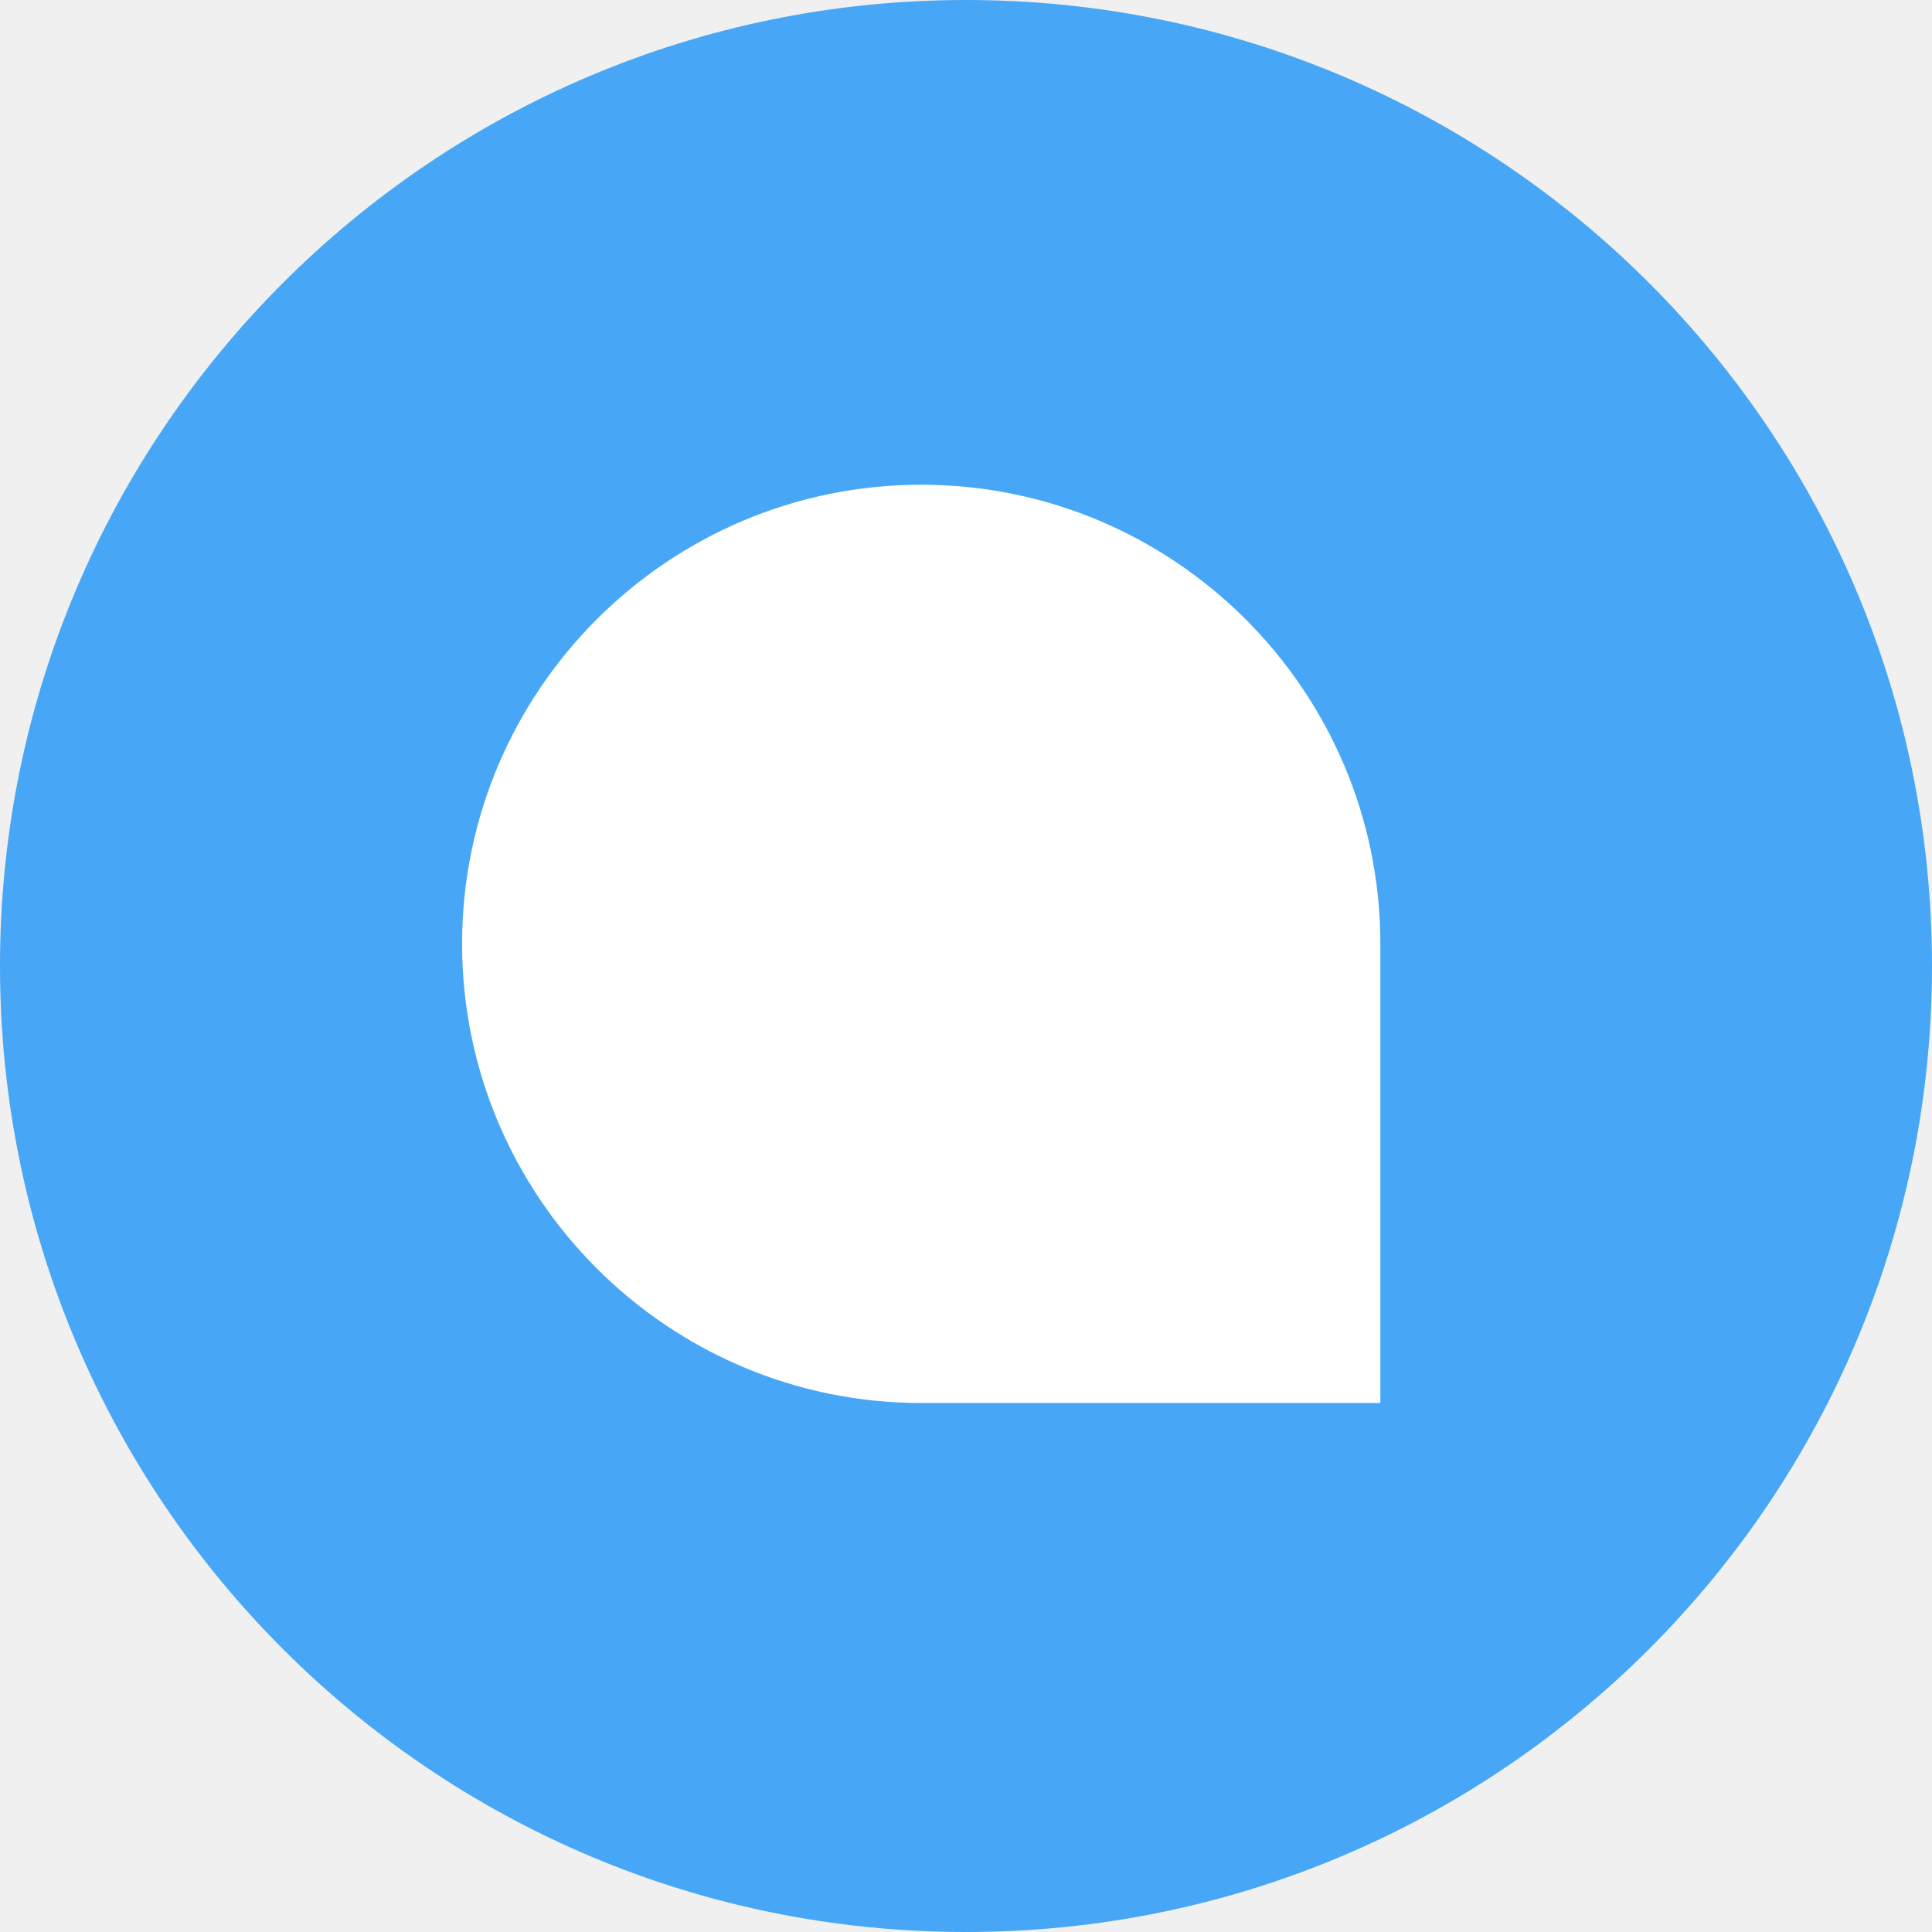
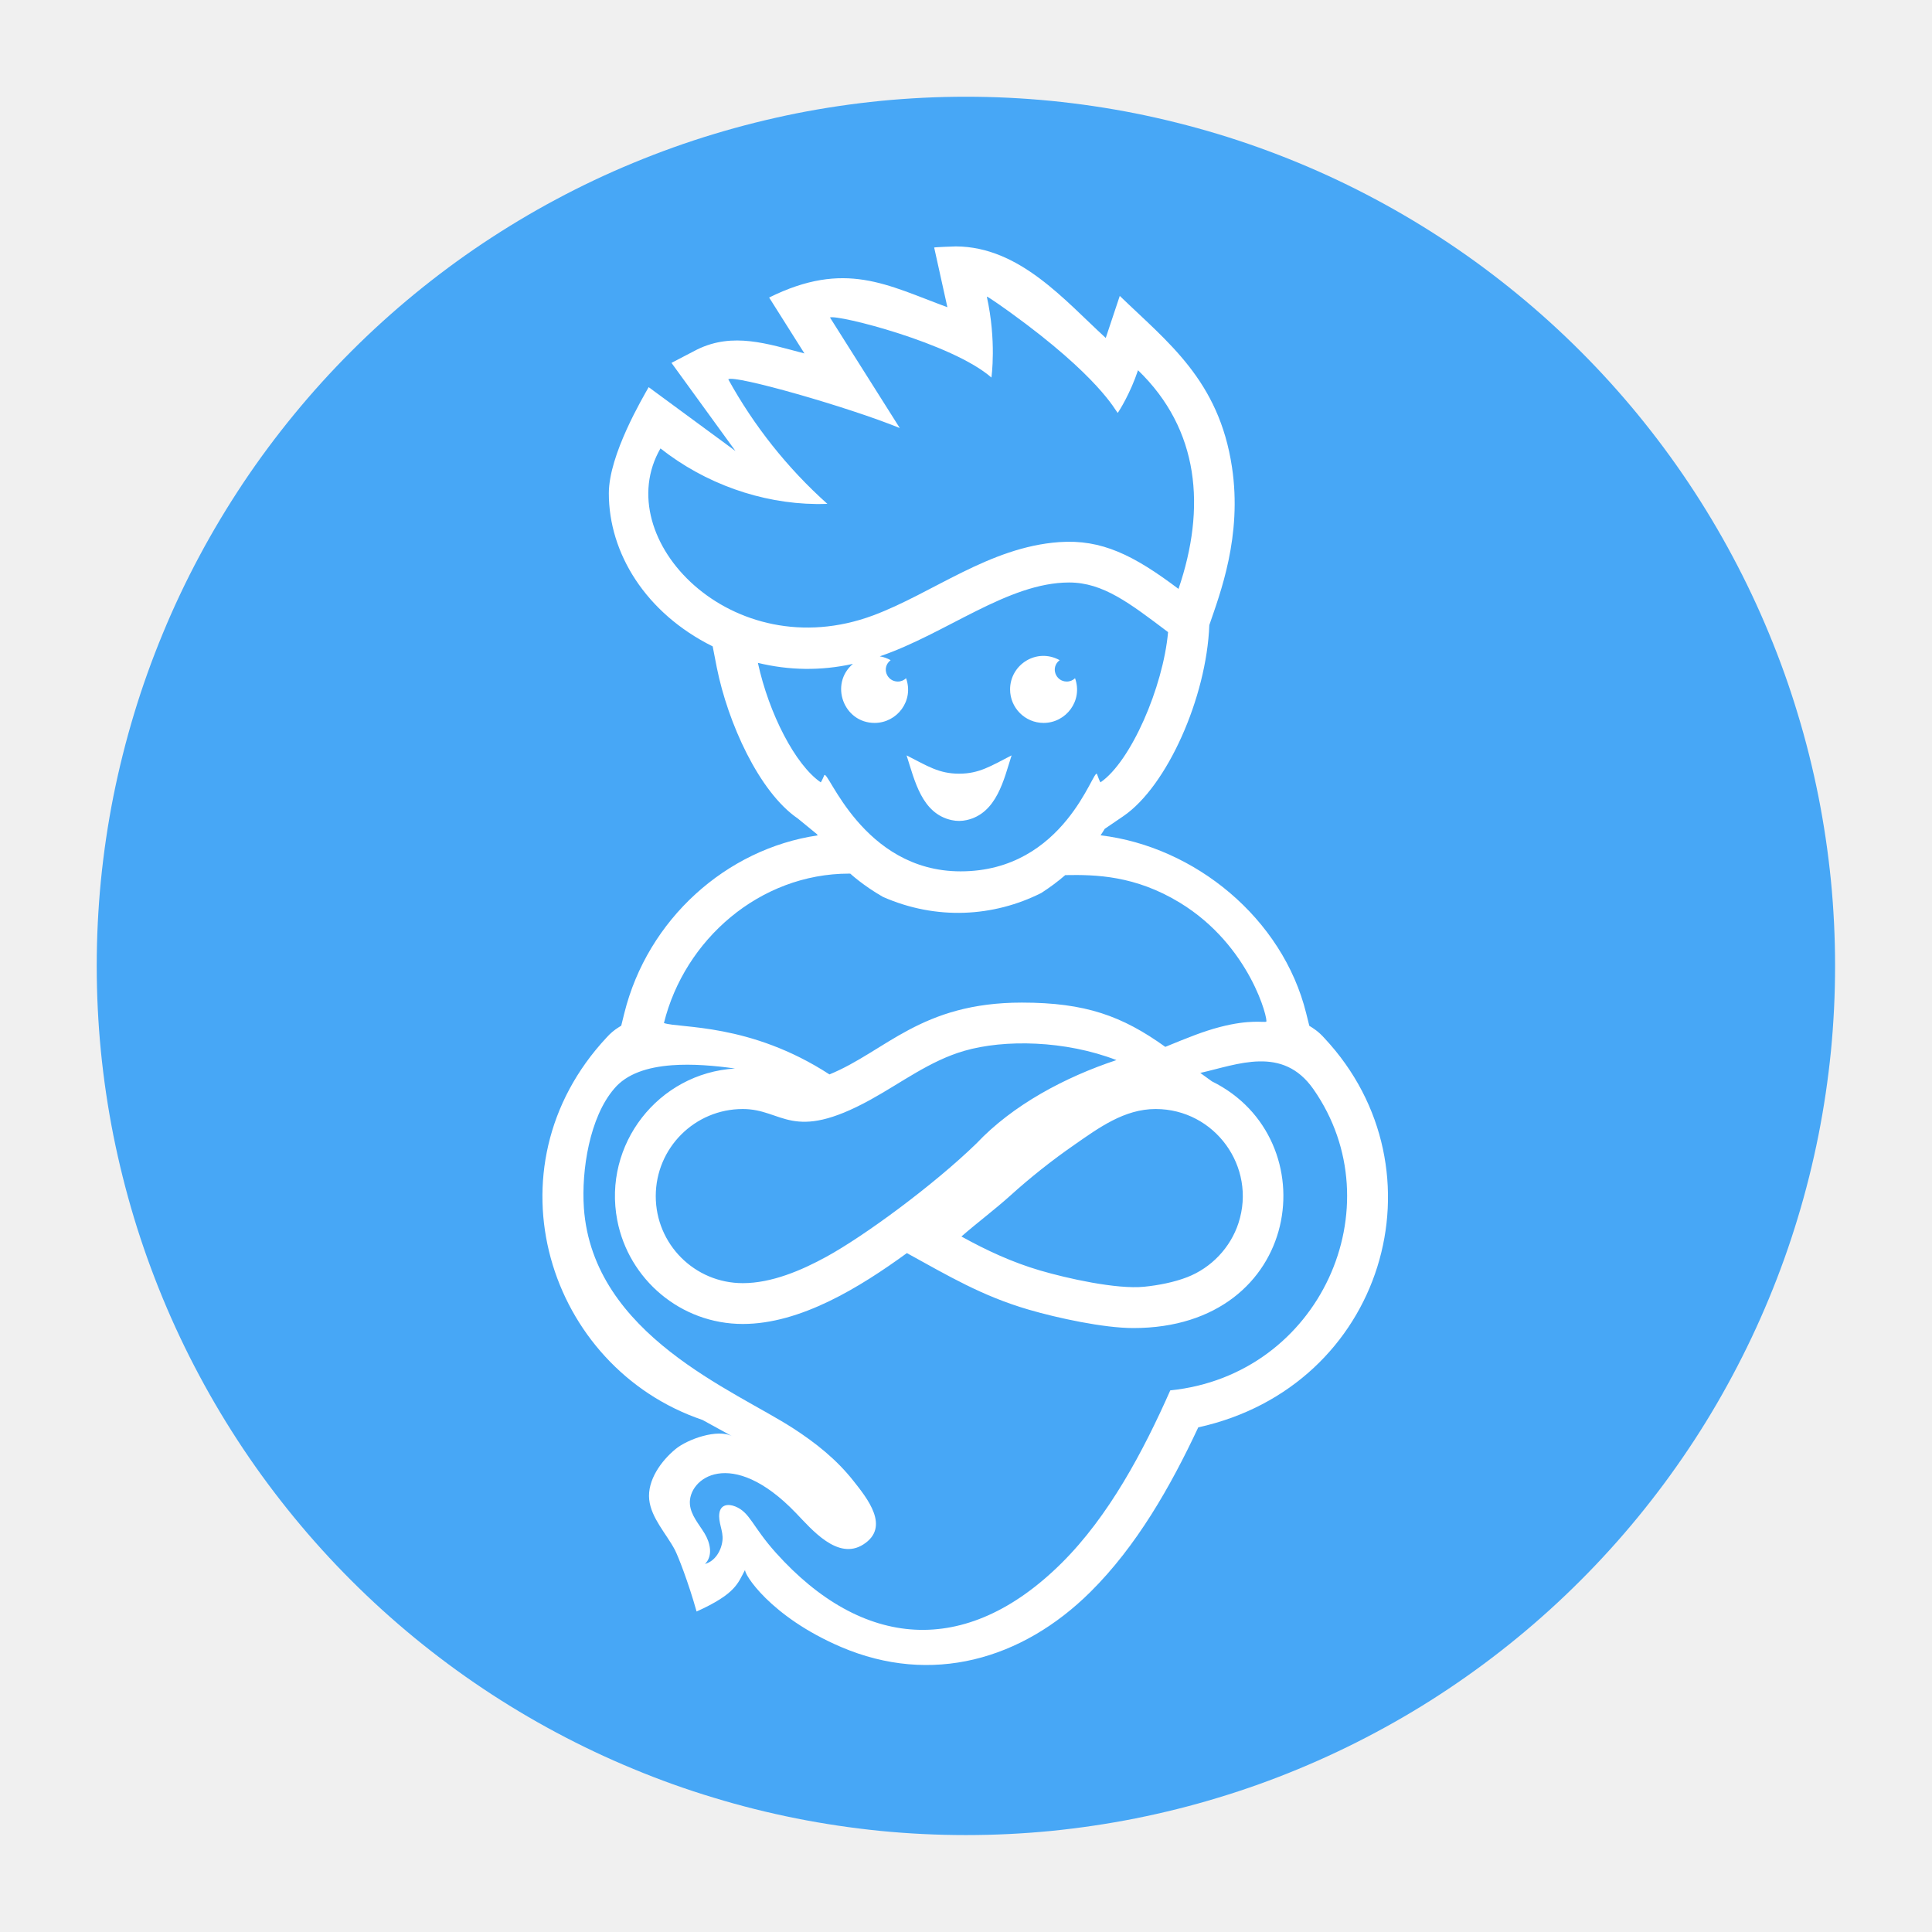
- <svg xmlns="http://www.w3.org/2000/svg" width="512px" height="512px" viewBox="0 0 512 512" version="1.1">
-   <g id="Logo" stroke="none" stroke-width="1" fill="none" fill-rule="evenodd">
-     <g id="woot-log" fill-rule="nonzero">
-       <circle id="Oval" fill="#47A7F6" cx="256" cy="256" r="256" />
-       <path d="M362.808,368.808 L244.123,368.808 C178.699,368.808 125.457,315.562 125.457,250.122 C125.457,184.703 178.699,131.457 244.124,131.457 C309.565,131.457 362.808,184.703 362.808,250.122 L362.808,368.808 Z" id="Fill-1" stroke="#FFFFFF" stroke-width="6" fill="#FFFFFF" />
-     </g>
+ <svg xmlns="http://www.w3.org/2000/svg" width="160" zoomAndPan="magnify" viewBox="0 0 120 120" height="160" preserveAspectRatio="xMidYMid meet" version="1.0">
+   <defs>
+     <clipPath id="42f81b5749">
+       <path d="M 6.008 6.008 L 114 6.008 L 114 114 L 6.008 114 Z M 6.008 6.008 " clip-rule="nonzero" />
+     </clipPath>
+     <clipPath id="5a93940d22">
+       <path d="M 33 15.305 L 87 15.305 L 87 104 L 33 104 Z M 33 15.305 " clip-rule="nonzero" />
+     </clipPath>
+   </defs>
+   <g clip-path="url(#42f81b5749)">
+     <path fill="#47a7f6" d="M 113.98 59.996 C 113.98 61.762 113.895 63.527 113.723 65.285 C 113.547 67.047 113.289 68.793 112.945 70.527 C 112.598 72.262 112.172 73.973 111.656 75.668 C 111.145 77.359 110.551 79.02 109.871 80.656 C 109.195 82.289 108.441 83.883 107.605 85.445 C 106.773 87.004 105.867 88.52 104.883 89.988 C 103.902 91.457 102.848 92.875 101.727 94.242 C 100.605 95.609 99.418 96.918 98.168 98.168 C 96.918 99.418 95.609 100.605 94.242 101.727 C 92.875 102.848 91.457 103.902 89.988 104.883 C 88.52 105.867 87.004 106.773 85.445 107.605 C 83.883 108.441 82.289 109.195 80.656 109.871 C 79.02 110.551 77.359 111.145 75.668 111.656 C 73.973 112.172 72.262 112.598 70.527 112.945 C 68.793 113.289 67.047 113.547 65.285 113.723 C 63.527 113.895 61.762 113.98 59.996 113.98 C 58.227 113.98 56.461 113.895 54.703 113.723 C 52.941 113.547 51.195 113.289 49.461 112.945 C 47.727 112.598 46.016 112.172 44.324 111.656 C 42.629 111.145 40.969 110.551 39.336 109.871 C 37.699 109.195 36.105 108.441 34.543 107.605 C 32.984 106.773 31.473 105.867 30 104.883 C 28.531 103.902 27.113 102.848 25.746 101.727 C 24.379 100.605 23.07 99.418 21.82 98.168 C 20.57 96.918 19.383 95.609 18.262 94.242 C 17.141 92.875 16.086 91.457 15.105 89.988 C 14.125 88.52 13.215 87.004 12.383 85.445 C 11.547 83.883 10.793 82.289 10.117 80.656 C 9.441 79.02 8.844 77.359 8.332 75.668 C 7.82 73.973 7.391 72.262 7.043 70.527 C 6.699 68.793 6.441 67.047 6.266 65.285 C 6.094 63.527 6.008 61.762 6.008 59.996 C 6.008 58.227 6.094 56.461 6.266 54.703 C 6.441 52.941 6.699 51.195 7.043 49.461 C 7.391 47.727 7.82 46.016 8.332 44.324 C 8.844 42.629 9.441 40.969 10.117 39.336 C 10.793 37.699 11.547 36.105 12.383 34.543 C 13.215 32.984 14.125 31.473 15.105 30 C 16.086 28.531 17.141 27.113 18.262 25.746 C 19.383 24.379 20.57 23.07 21.82 21.82 C 23.07 20.57 24.379 19.383 25.746 18.262 C 27.113 17.141 28.531 16.086 30 15.105 C 31.473 14.125 32.984 13.215 34.543 12.383 C 36.105 11.547 37.699 10.793 39.336 10.117 C 40.969 9.441 42.629 8.844 44.324 8.332 C 46.016 7.82 47.727 7.391 49.461 7.043 C 51.195 6.699 52.941 6.441 54.703 6.266 C 56.461 6.094 58.227 6.008 59.996 6.008 C 61.762 6.008 63.527 6.094 65.285 6.266 C 67.047 6.441 68.793 6.699 70.527 7.043 C 72.262 7.391 73.973 7.82 75.668 8.332 C 77.359 8.844 79.02 9.441 80.656 10.117 C 82.289 10.793 83.883 11.547 85.445 12.383 C 87.004 13.215 88.52 14.125 89.988 15.105 C 91.457 16.086 92.875 17.141 94.242 18.262 C 95.609 19.383 96.918 20.57 98.168 21.82 C 99.418 23.07 100.605 24.379 101.727 25.746 C 102.848 27.113 103.902 28.531 104.883 30 C 105.867 31.473 106.773 32.984 107.605 34.543 C 108.441 36.105 109.195 37.699 109.871 39.336 C 110.551 40.969 111.145 42.629 111.656 44.324 C 112.172 46.016 112.598 47.727 112.945 49.461 C 113.289 51.195 113.547 52.941 113.723 54.703 C 113.895 56.461 113.98 58.227 113.98 59.996 Z M 113.98 59.996 " fill-opacity="1" fill-rule="nonzero" />
+   </g>
+   <g clip-path="url(#5a93940d22)">
+     <path fill="#ffffff" d="M 62.738 42.82 C 62.738 41.277 64.391 40.219 65.816 41.004 C 65.227 41.453 65.566 42.332 66.258 42.332 C 66.461 42.332 66.641 42.254 66.773 42.125 C 67.273 43.527 66.211 44.902 64.82 44.902 C 63.672 44.902 62.738 43.969 62.738 42.82 Z M 74.426 88.656 C 72.703 92.336 70.598 96.031 67.727 98.879 C 63.477 103.094 57.848 104.699 52.23 102.293 C 47.816 100.402 46.168 97.707 46.281 97.5 C 45.828 98.336 45.715 98.988 43.266 100.094 C 42.75 98.254 42.105 96.621 41.918 96.266 C 41.398 95.277 40.445 94.289 40.324 93.145 C 40.195 91.938 41.074 90.73 41.965 90 C 42.695 89.398 44.578 88.715 45.488 89.215 C 45.484 89.215 43.633 88.195 43.633 88.195 C 34.031 84.941 30.086 72.562 37.684 64.434 C 37.902 64.188 38.145 63.984 38.418 63.812 L 38.586 63.707 L 38.777 62.934 C 40.223 57.102 45.109 52.723 50.789 51.887 C 50.789 51.887 50.789 51.891 50.738 51.809 L 49.555 50.84 C 47.141 49.191 45.207 44.883 44.523 41.469 L 44.266 40.148 C 40.098 38.078 37.812 34.352 37.816 30.637 C 37.816 28.238 39.941 24.672 40.289 24.047 L 45.68 28.012 L 41.707 22.539 C 41.707 22.543 43.188 21.762 43.312 21.703 C 45.535 20.621 47.664 21.352 49.965 21.953 C 49.965 21.953 48.012 18.859 47.773 18.48 C 52.492 16.145 55.082 17.699 58.844 19.082 C 58.844 19.082 58.254 16.418 58.023 15.375 C 58.016 15.352 59.262 15.305 59.371 15.305 C 63.328 15.324 66.117 18.645 68.68 20.992 L 69.551 18.379 C 72.531 21.262 75.711 23.621 76.52 29.012 C 77.168 33.305 75.773 36.887 75.113 38.824 C 74.941 43.332 72.484 48.836 69.781 50.688 L 68.617 51.48 C 68.531 51.617 68.477 51.711 68.359 51.883 C 74.207 52.582 79.668 57.031 81.129 62.934 L 81.324 63.715 C 81.543 63.852 81.879 64.047 82.266 64.484 C 89.918 72.672 85.977 86.113 74.426 88.656 Z M 54.227 38.227 C 57.93 36.848 61.43 33.988 65.777 33.672 C 68.426 33.48 70.43 34.492 73.199 36.578 C 74.918 31.539 74.5 26.68 70.684 22.996 C 70.215 24.41 69.523 25.516 69.422 25.648 C 69.285 25.512 68.27 23.395 62.746 19.402 C 62.676 19.348 61.379 18.422 61.293 18.422 C 61.906 21.195 61.582 23.43 61.578 23.449 C 59.145 21.32 52.023 19.52 51.551 19.719 C 51.594 19.789 55.887 26.586 55.887 26.586 C 52.695 25.281 45.609 23.262 45.234 23.559 C 46.812 26.422 48.891 29.062 51.391 31.297 C 51.367 31.297 51.34 31.297 51.316 31.297 C 51.109 31.305 50.902 31.305 50.695 31.305 C 47.266 31.266 43.797 30.039 41.023 27.852 C 37.785 33.461 45.469 41.48 54.227 38.227 Z M 50.98 48.594 C 51.062 48.469 51.137 48.289 51.195 48.156 C 51.406 47.695 53.551 54.121 59.664 54.121 C 66.16 54.121 67.926 47.621 68.137 48.082 C 68.195 48.215 68.27 48.473 68.352 48.594 C 70.242 47.301 72.242 42.684 72.551 39.262 C 70.172 37.469 68.52 36.18 66.406 36.18 C 62.602 36.18 58.77 39.359 54.645 40.766 C 54.887 40.805 55.113 40.891 55.32 41.004 C 54.73 41.453 55.07 42.332 55.766 42.332 C 55.965 42.332 56.145 42.254 56.277 42.125 C 56.781 43.527 55.715 44.902 54.324 44.902 C 52.395 44.902 51.508 42.484 52.977 41.234 C 50.961 41.68 48.996 41.637 47.074 41.172 C 47.758 44.324 49.402 47.516 50.98 48.594 Z M 41.238 63.543 C 42.207 63.879 46.586 63.527 51.52 66.734 C 55.023 65.297 57.191 62.273 63.469 62.273 C 67.43 62.273 69.711 63.109 72.379 65.023 C 73.848 64.422 74.719 64.066 75.773 63.789 C 77.664 63.297 78.5 63.527 78.648 63.457 C 78.785 63.391 77.68 58.746 73.281 56.066 C 70.504 54.375 68.055 54.32 66.164 54.355 C 65.699 54.758 65.203 55.125 64.676 55.465 C 61.711 56.953 58.168 57.172 54.84 55.707 C 53.605 55 52.816 54.266 52.816 54.266 C 52.793 54.266 52.766 54.262 52.742 54.262 C 47.188 54.262 42.52 58.363 41.238 63.543 Z M 59.715 76.801 C 61.305 77.68 62.883 78.406 64.594 78.91 C 66.258 79.398 69.348 80.094 71.066 79.922 C 71.93 79.836 72.926 79.645 73.738 79.328 C 75.238 78.746 76.43 77.492 76.926 75.961 C 78.059 72.473 75.449 68.883 71.777 68.883 C 69.832 68.883 68.246 70.051 66.715 71.117 C 65.324 72.082 63.996 73.137 62.738 74.273 C 61.766 75.148 60.703 75.938 59.715 76.801 Z M 60.648 71.023 C 62.906 68.629 66.152 66.902 69.344 65.844 C 66.16 64.617 62.387 64.547 59.891 65.27 C 57.742 65.895 55.988 67.25 54.055 68.312 C 49.164 71 48.645 68.883 46.137 68.883 C 43.148 68.883 40.73 71.305 40.73 74.293 C 40.73 77.281 43.148 79.699 46.137 79.699 C 47.922 79.699 49.777 78.91 51.316 78.066 C 53.652 76.793 57.973 73.621 60.648 71.023 Z M 81.582 67.656 C 79.668 64.914 76.871 66.121 74.551 66.641 C 74.789 66.816 75.031 66.992 75.273 67.164 C 82.504 70.723 80.922 82.488 70.395 82.488 C 68.551 82.488 65.668 81.863 63.879 81.34 C 61.008 80.5 58.941 79.27 56.328 77.832 C 53.418 79.949 49.727 82.234 46.137 82.234 C 42.273 82.234 39.047 79.461 38.34 75.797 C 37.43 71.078 40.898 66.652 45.652 66.367 C 44.391 66.188 43.004 66.07 41.738 66.164 C 40.215 66.277 38.922 66.695 38.148 67.621 C 36.629 69.387 36.105 72.664 36.266 75.031 C 36.828 82.938 45.664 86.371 49.277 88.723 C 50.664 89.621 51.953 90.645 52.996 91.965 C 53.863 93.059 55.32 94.848 53.621 95.93 C 52.031 96.945 50.406 94.98 49.441 93.98 C 45.418 89.785 42.715 91.832 42.852 93.434 C 42.91 94.117 43.414 94.664 43.766 95.25 C 44.105 95.812 44.305 96.621 43.789 97.141 C 44.414 96.969 44.809 96.312 44.875 95.668 C 44.938 95.094 44.59 94.543 44.684 93.973 C 44.766 93.461 45.215 93.387 45.672 93.57 C 46.594 93.945 46.719 94.805 48.195 96.449 C 53.531 102.387 59.953 103.027 65.941 97.082 C 68.879 94.164 71.016 90.137 72.688 86.359 C 82 85.41 86.668 74.941 81.582 67.656 Z M 59.117 50.941 C 59.43 51.008 59.738 51.004 60.035 50.938 C 61.922 50.523 62.359 48.379 62.832 46.918 C 61.535 47.582 60.82 48.055 59.57 48.055 C 58.328 48.055 57.617 47.586 56.309 46.918 C 56.812 48.465 57.242 50.539 59.117 50.941 Z M 59.117 50.941 " fill-opacity="1" fill-rule="nonzero" />
  </g>
</svg>
